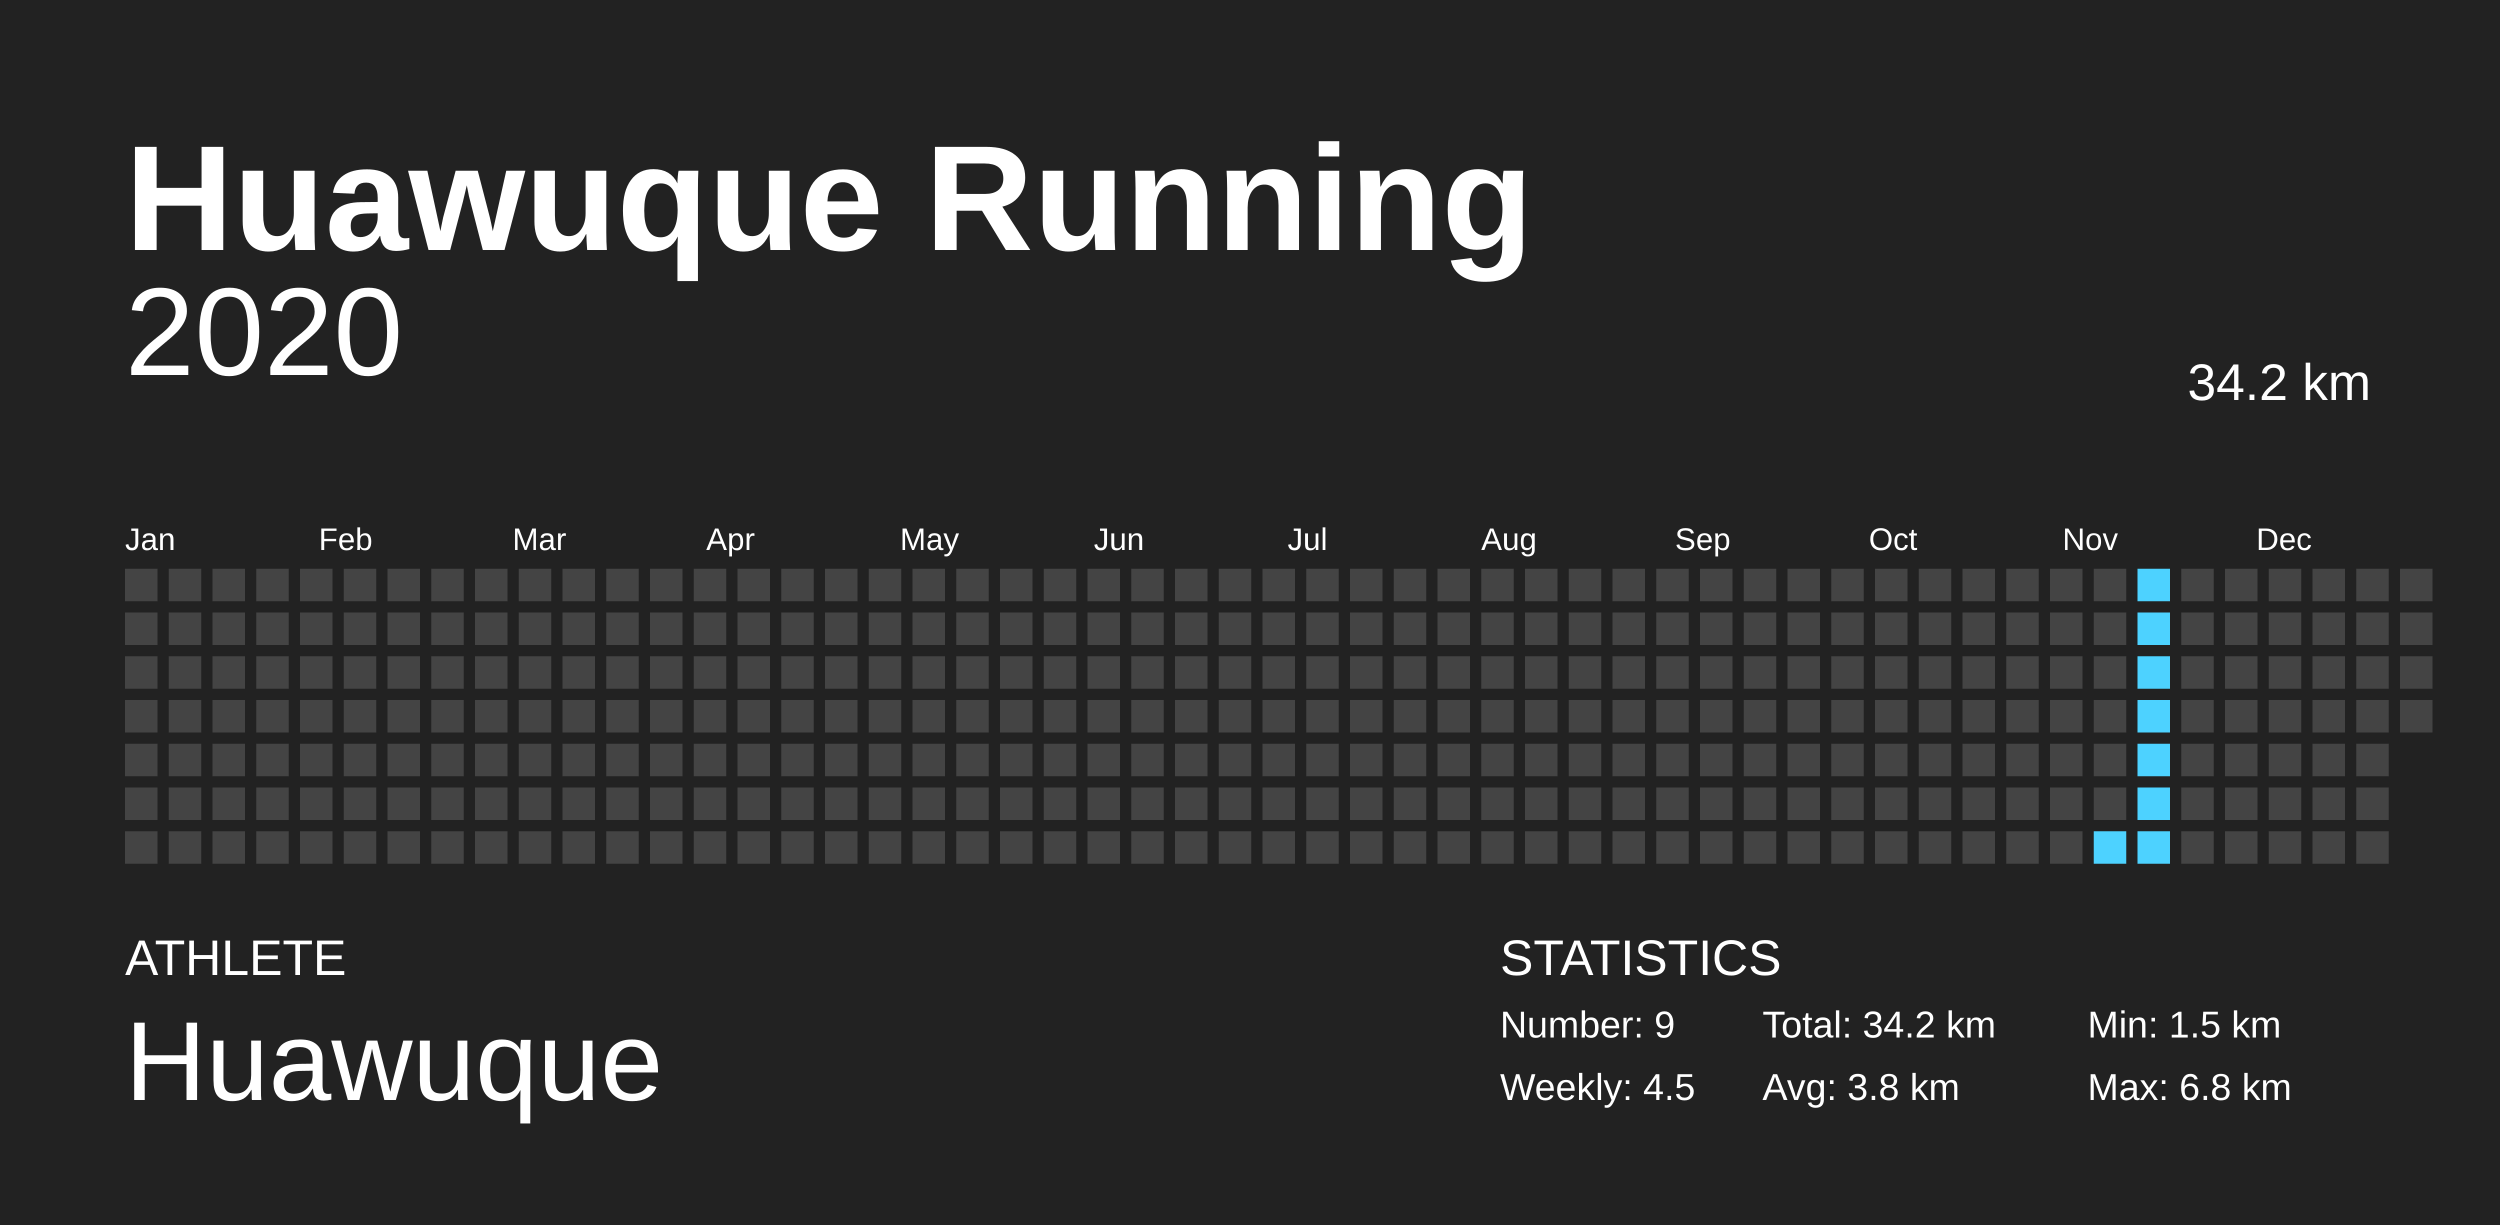
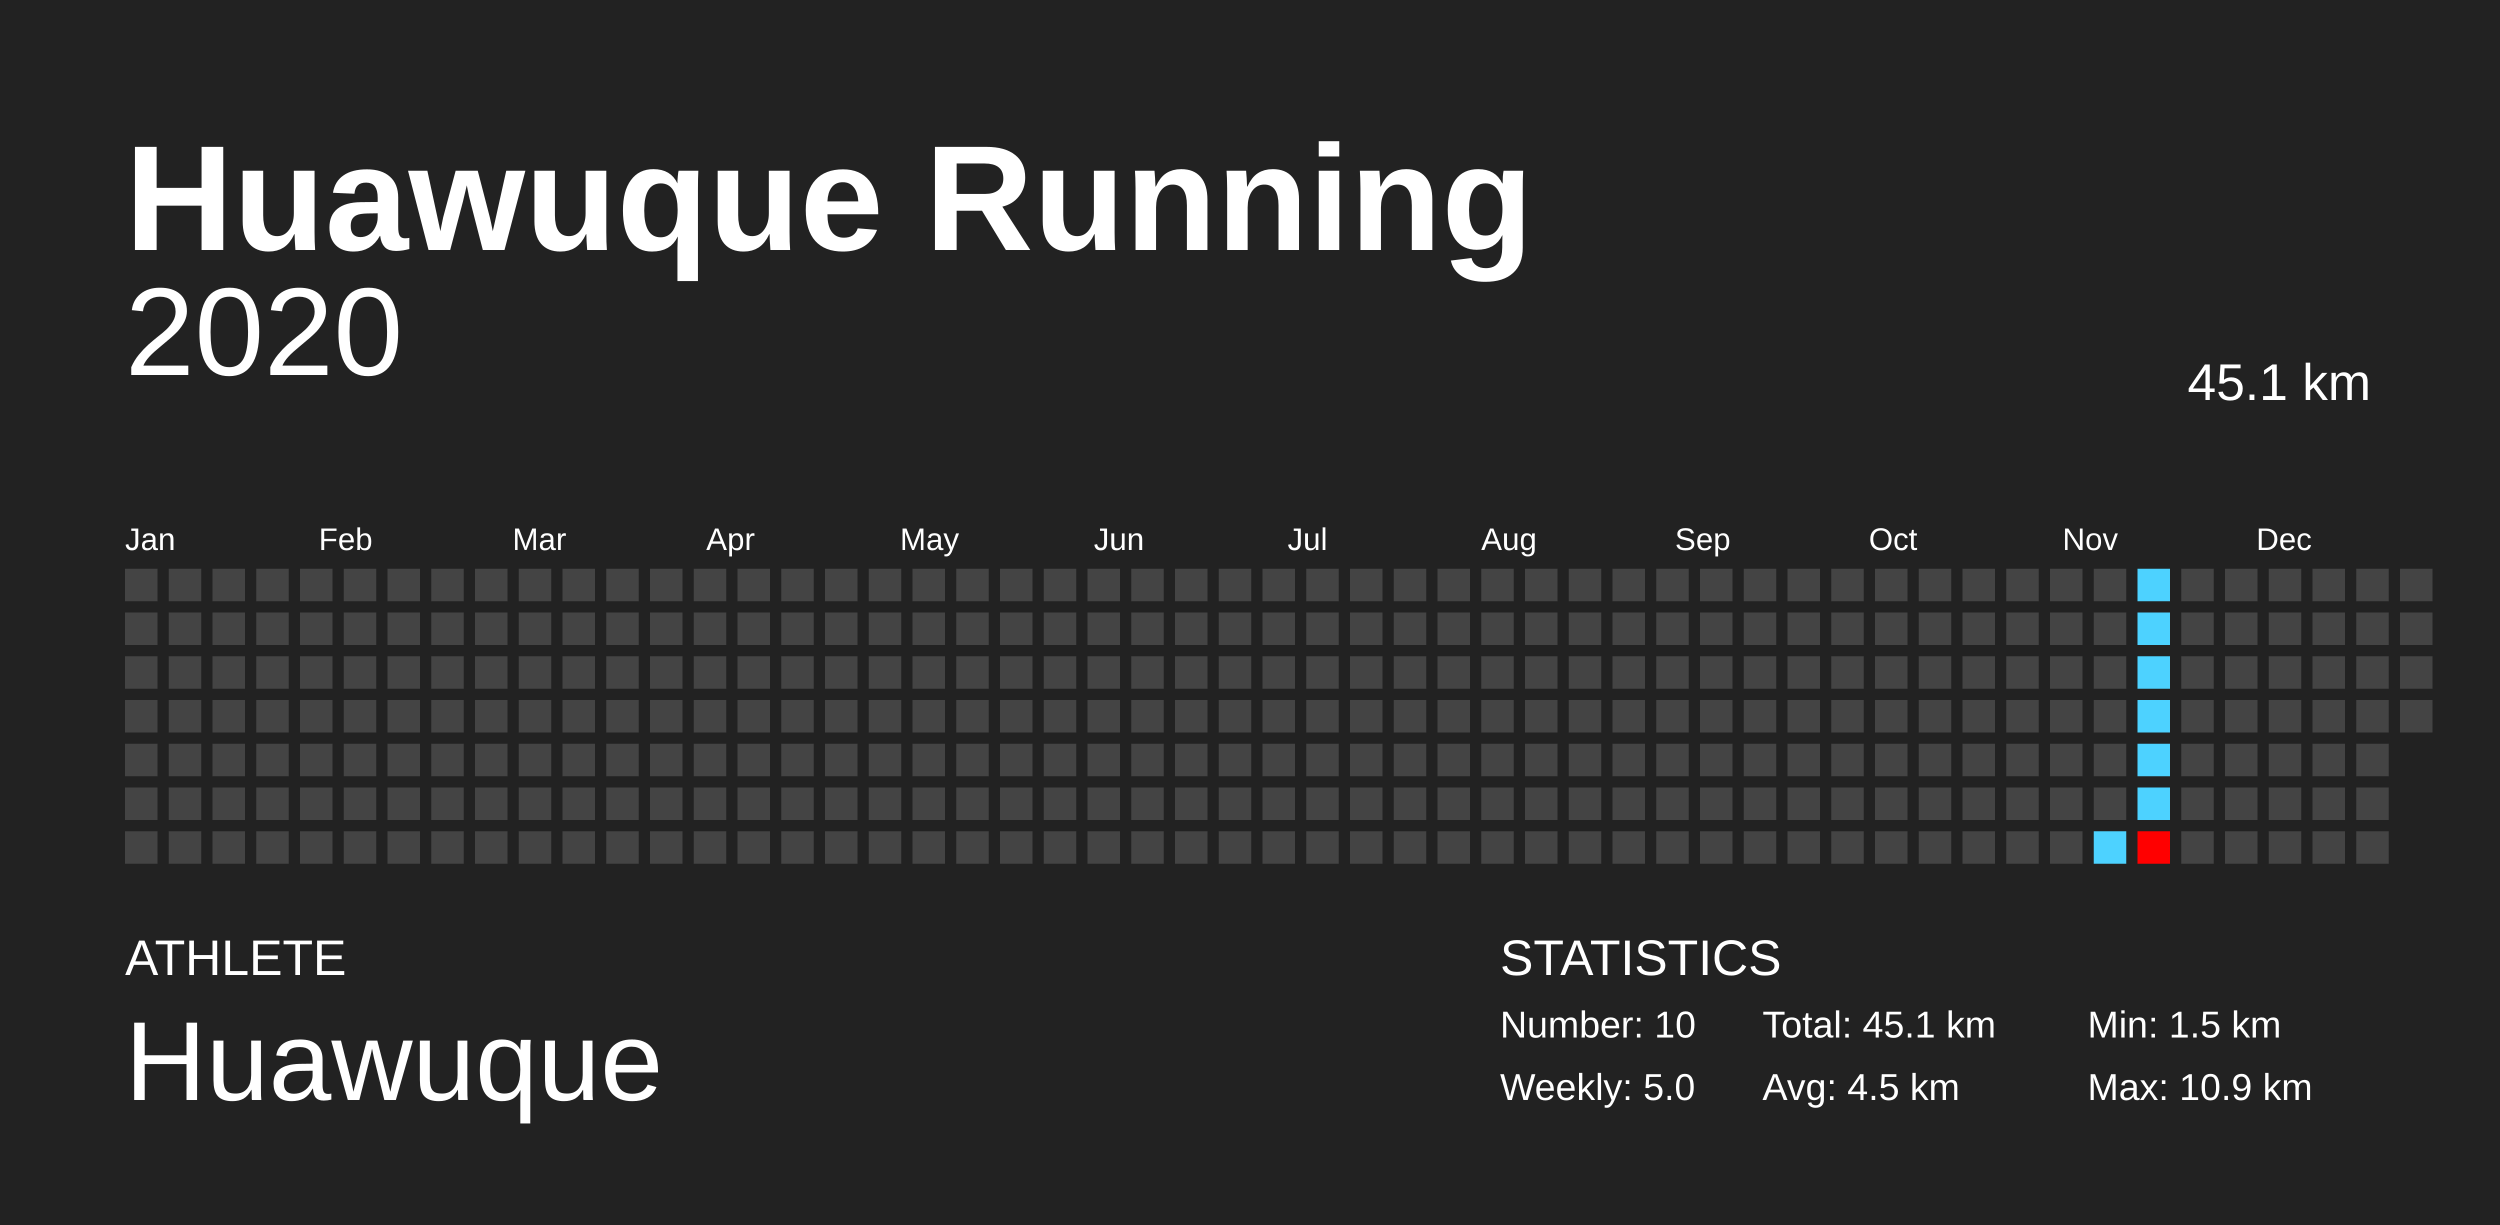
<svg xmlns="http://www.w3.org/2000/svg" baseProfile="full" height="98mm" version="1.1" viewBox="0,0,200,98" width="200mm">
  <defs />
  <rect fill="#222222" height="98" width="200" x="0" y="0" />
  <text fill="#FFFFFF" style="font-size:12px; font-family:Arial; font-weight:bold;" x="10" y="20">Huawuque Running</text>
  <text fill="#FFFFFF" style="font-size:4px; font-family:Arial" x="10" y="78">ATHLETE</text>
  <text fill="#FFFFFF" style="font-size:9px; font-family:Arial" x="10" y="88">Huawuque</text>
  <text fill="#FFFFFF" style="font-size:4px; font-family:Arial" x="120" y="78">STATISTICS</text>
-   <text fill="#FFFFFF" style="font-size:3px; font-family:Arial" x="120" y="83">Number: 9</text>
-   <text fill="#FFFFFF" style="font-size:3px; font-family:Arial" x="120" y="88">Weekly: 4.5</text>
-   <text fill="#FFFFFF" style="font-size:3px; font-family:Arial" x="141" y="83">Total: 34.2 km</text>
-   <text fill="#FFFFFF" style="font-size:3px; font-family:Arial" x="141" y="88">Avg: 3.8 km</text>
+   <text fill="#FFFFFF" style="font-size:3px; font-family:Arial" x="120" y="83">Number: 10</text>
+   <text fill="#FFFFFF" style="font-size:3px; font-family:Arial" x="120" y="88">Weekly: 5.0</text>
+   <text fill="#FFFFFF" style="font-size:3px; font-family:Arial" x="141" y="83">Total: 45.1 km</text>
+   <text fill="#FFFFFF" style="font-size:3px; font-family:Arial" x="141" y="88">Avg: 4.5 km</text>
  <text fill="#FFFFFF" style="font-size:3px; font-family:Arial" x="167" y="83">Min: 1.5 km</text>
-   <text fill="#FFFFFF" style="font-size:3px; font-family:Arial" x="167" y="88">Max: 6.8 km</text>
+   <text fill="#FFFFFF" style="font-size:3px; font-family:Arial" x="167" y="88">Max: 10.9 km</text>
  <text alignment-baseline="hanging" fill="#FFFFFF" style="font-size:10.0px; font-family:Arial;" x="10" y="30">2020</text>
-   <text alignment-baseline="hanging" fill="#FFFFFF" style="font-size:4.125px; font-family:Arial;" x="175" y="32">34.2 km</text>
+   <text alignment-baseline="hanging" fill="#FFFFFF" style="font-size:4.125px; font-family:Arial;" x="175" y="32">45.1 km</text>
  <text fill="#FFFFFF" style="font-size:2.5px; font-family:Arial" x="10.0" y="44">Jan</text>
  <text fill="#FFFFFF" style="font-size:2.5px; font-family:Arial" x="25.5" y="44">Feb</text>
  <text fill="#FFFFFF" style="font-size:2.5px; font-family:Arial" x="41.0" y="44">Mar</text>
  <text fill="#FFFFFF" style="font-size:2.5px; font-family:Arial" x="56.5" y="44">Apr</text>
  <text fill="#FFFFFF" style="font-size:2.5px; font-family:Arial" x="72.0" y="44">May</text>
  <text fill="#FFFFFF" style="font-size:2.5px; font-family:Arial" x="87.5" y="44">Jun</text>
  <text fill="#FFFFFF" style="font-size:2.5px; font-family:Arial" x="103.0" y="44">Jul</text>
  <text fill="#FFFFFF" style="font-size:2.5px; font-family:Arial" x="118.5" y="44">Aug</text>
  <text fill="#FFFFFF" style="font-size:2.5px; font-family:Arial" x="134.0" y="44">Sep</text>
  <text fill="#FFFFFF" style="font-size:2.5px; font-family:Arial" x="149.5" y="44">Oct</text>
  <text fill="#FFFFFF" style="font-size:2.5px; font-family:Arial" x="165.0" y="44">Nov</text>
  <text fill="#FFFFFF" style="font-size:2.5px; font-family:Arial" x="180.5" y="44">Dec</text>
  <rect fill="#444444" height="2.6" width="2.6" x="10.0" y="45.5" />
  <rect fill="#444444" height="2.6" width="2.6" x="10.0" y="49.0" />
  <rect fill="#444444" height="2.6" width="2.6" x="10.0" y="52.5" />
  <rect fill="#444444" height="2.6" width="2.6" x="10.0" y="56.0" />
  <rect fill="#444444" height="2.6" width="2.6" x="10.0" y="59.5" />
  <rect fill="#444444" height="2.6" width="2.6" x="10.0" y="63.0" />
  <rect fill="#444444" height="2.6" width="2.6" x="10.0" y="66.5" />
  <rect fill="#444444" height="2.6" width="2.6" x="13.5" y="45.5" />
  <rect fill="#444444" height="2.6" width="2.6" x="13.5" y="49.0" />
  <rect fill="#444444" height="2.6" width="2.6" x="13.5" y="52.5" />
  <rect fill="#444444" height="2.6" width="2.6" x="13.5" y="56.0" />
  <rect fill="#444444" height="2.6" width="2.6" x="13.5" y="59.5" />
  <rect fill="#444444" height="2.6" width="2.6" x="13.5" y="63.0" />
  <rect fill="#444444" height="2.6" width="2.6" x="13.5" y="66.5" />
  <rect fill="#444444" height="2.6" width="2.6" x="17.0" y="45.5" />
  <rect fill="#444444" height="2.6" width="2.6" x="17.0" y="49.0" />
  <rect fill="#444444" height="2.6" width="2.6" x="17.0" y="52.5" />
  <rect fill="#444444" height="2.6" width="2.6" x="17.0" y="56.0" />
  <rect fill="#444444" height="2.6" width="2.6" x="17.0" y="59.5" />
  <rect fill="#444444" height="2.6" width="2.6" x="17.0" y="63.0" />
  <rect fill="#444444" height="2.6" width="2.6" x="17.0" y="66.5" />
  <rect fill="#444444" height="2.6" width="2.6" x="20.5" y="45.5" />
  <rect fill="#444444" height="2.6" width="2.6" x="20.5" y="49.0" />
  <rect fill="#444444" height="2.6" width="2.6" x="20.5" y="52.5" />
  <rect fill="#444444" height="2.6" width="2.6" x="20.5" y="56.0" />
  <rect fill="#444444" height="2.6" width="2.6" x="20.5" y="59.5" />
  <rect fill="#444444" height="2.6" width="2.6" x="20.5" y="63.0" />
  <rect fill="#444444" height="2.6" width="2.6" x="20.5" y="66.5" />
  <rect fill="#444444" height="2.6" width="2.6" x="24.0" y="45.5" />
  <rect fill="#444444" height="2.6" width="2.6" x="24.0" y="49.0" />
  <rect fill="#444444" height="2.6" width="2.6" x="24.0" y="52.5" />
  <rect fill="#444444" height="2.6" width="2.6" x="24.0" y="56.0" />
  <rect fill="#444444" height="2.6" width="2.6" x="24.0" y="59.5" />
  <rect fill="#444444" height="2.6" width="2.6" x="24.0" y="63.0" />
  <rect fill="#444444" height="2.6" width="2.6" x="24.0" y="66.5" />
  <rect fill="#444444" height="2.6" width="2.6" x="27.5" y="45.5" />
  <rect fill="#444444" height="2.6" width="2.6" x="27.5" y="49.0" />
  <rect fill="#444444" height="2.6" width="2.6" x="27.5" y="52.5" />
  <rect fill="#444444" height="2.6" width="2.6" x="27.5" y="56.0" />
  <rect fill="#444444" height="2.6" width="2.6" x="27.5" y="59.5" />
  <rect fill="#444444" height="2.6" width="2.6" x="27.5" y="63.0" />
  <rect fill="#444444" height="2.6" width="2.6" x="27.5" y="66.5" />
  <rect fill="#444444" height="2.6" width="2.6" x="31.0" y="45.5" />
  <rect fill="#444444" height="2.6" width="2.6" x="31.0" y="49.0" />
  <rect fill="#444444" height="2.6" width="2.6" x="31.0" y="52.5" />
  <rect fill="#444444" height="2.6" width="2.6" x="31.0" y="56.0" />
  <rect fill="#444444" height="2.6" width="2.6" x="31.0" y="59.5" />
  <rect fill="#444444" height="2.6" width="2.6" x="31.0" y="63.0" />
  <rect fill="#444444" height="2.6" width="2.6" x="31.0" y="66.5" />
  <rect fill="#444444" height="2.6" width="2.6" x="34.5" y="45.5" />
  <rect fill="#444444" height="2.6" width="2.6" x="34.5" y="49.0" />
  <rect fill="#444444" height="2.6" width="2.6" x="34.5" y="52.5" />
  <rect fill="#444444" height="2.6" width="2.6" x="34.5" y="56.0" />
  <rect fill="#444444" height="2.6" width="2.6" x="34.5" y="59.5" />
  <rect fill="#444444" height="2.6" width="2.6" x="34.5" y="63.0" />
  <rect fill="#444444" height="2.6" width="2.6" x="34.5" y="66.5" />
  <rect fill="#444444" height="2.6" width="2.6" x="38.0" y="45.5" />
  <rect fill="#444444" height="2.6" width="2.6" x="38.0" y="49.0" />
  <rect fill="#444444" height="2.6" width="2.6" x="38.0" y="52.5" />
  <rect fill="#444444" height="2.6" width="2.6" x="38.0" y="56.0" />
  <rect fill="#444444" height="2.6" width="2.6" x="38.0" y="59.5" />
  <rect fill="#444444" height="2.6" width="2.6" x="38.0" y="63.0" />
  <rect fill="#444444" height="2.6" width="2.6" x="38.0" y="66.5" />
  <rect fill="#444444" height="2.6" width="2.6" x="41.5" y="45.5" />
  <rect fill="#444444" height="2.6" width="2.6" x="41.5" y="49.0" />
  <rect fill="#444444" height="2.6" width="2.6" x="41.5" y="52.5" />
  <rect fill="#444444" height="2.6" width="2.6" x="41.5" y="56.0" />
  <rect fill="#444444" height="2.6" width="2.6" x="41.5" y="59.5" />
  <rect fill="#444444" height="2.6" width="2.6" x="41.5" y="63.0" />
  <rect fill="#444444" height="2.6" width="2.6" x="41.5" y="66.5" />
  <rect fill="#444444" height="2.6" width="2.6" x="45.0" y="45.5" />
  <rect fill="#444444" height="2.6" width="2.6" x="45.0" y="49.0" />
  <rect fill="#444444" height="2.6" width="2.6" x="45.0" y="52.5" />
  <rect fill="#444444" height="2.6" width="2.6" x="45.0" y="56.0" />
  <rect fill="#444444" height="2.6" width="2.6" x="45.0" y="59.5" />
  <rect fill="#444444" height="2.6" width="2.6" x="45.0" y="63.0" />
  <rect fill="#444444" height="2.6" width="2.6" x="45.0" y="66.5" />
  <rect fill="#444444" height="2.6" width="2.6" x="48.5" y="45.5" />
  <rect fill="#444444" height="2.6" width="2.6" x="48.5" y="49.0" />
  <rect fill="#444444" height="2.6" width="2.6" x="48.5" y="52.5" />
  <rect fill="#444444" height="2.6" width="2.6" x="48.5" y="56.0" />
  <rect fill="#444444" height="2.6" width="2.6" x="48.5" y="59.5" />
  <rect fill="#444444" height="2.6" width="2.6" x="48.5" y="63.0" />
  <rect fill="#444444" height="2.6" width="2.6" x="48.5" y="66.5" />
  <rect fill="#444444" height="2.6" width="2.6" x="52.0" y="45.5" />
  <rect fill="#444444" height="2.6" width="2.6" x="52.0" y="49.0" />
  <rect fill="#444444" height="2.6" width="2.6" x="52.0" y="52.5" />
  <rect fill="#444444" height="2.6" width="2.6" x="52.0" y="56.0" />
  <rect fill="#444444" height="2.6" width="2.6" x="52.0" y="59.5" />
  <rect fill="#444444" height="2.6" width="2.6" x="52.0" y="63.0" />
  <rect fill="#444444" height="2.6" width="2.6" x="52.0" y="66.5" />
  <rect fill="#444444" height="2.6" width="2.6" x="55.5" y="45.5" />
  <rect fill="#444444" height="2.6" width="2.6" x="55.5" y="49.0" />
  <rect fill="#444444" height="2.6" width="2.6" x="55.5" y="52.5" />
  <rect fill="#444444" height="2.6" width="2.6" x="55.5" y="56.0" />
  <rect fill="#444444" height="2.6" width="2.6" x="55.5" y="59.5" />
  <rect fill="#444444" height="2.6" width="2.6" x="55.5" y="63.0" />
  <rect fill="#444444" height="2.6" width="2.6" x="55.5" y="66.5" />
  <rect fill="#444444" height="2.6" width="2.6" x="59.0" y="45.5" />
  <rect fill="#444444" height="2.6" width="2.6" x="59.0" y="49.0" />
  <rect fill="#444444" height="2.6" width="2.6" x="59.0" y="52.5" />
  <rect fill="#444444" height="2.6" width="2.6" x="59.0" y="56.0" />
  <rect fill="#444444" height="2.6" width="2.6" x="59.0" y="59.5" />
  <rect fill="#444444" height="2.6" width="2.6" x="59.0" y="63.0" />
  <rect fill="#444444" height="2.6" width="2.6" x="59.0" y="66.5" />
  <rect fill="#444444" height="2.6" width="2.6" x="62.5" y="45.5" />
  <rect fill="#444444" height="2.6" width="2.6" x="62.5" y="49.0" />
  <rect fill="#444444" height="2.6" width="2.6" x="62.5" y="52.5" />
  <rect fill="#444444" height="2.6" width="2.6" x="62.5" y="56.0" />
  <rect fill="#444444" height="2.6" width="2.6" x="62.5" y="59.5" />
  <rect fill="#444444" height="2.6" width="2.6" x="62.5" y="63.0" />
  <rect fill="#444444" height="2.6" width="2.6" x="62.5" y="66.5" />
  <rect fill="#444444" height="2.6" width="2.6" x="66.0" y="45.5" />
  <rect fill="#444444" height="2.6" width="2.6" x="66.0" y="49.0" />
  <rect fill="#444444" height="2.6" width="2.6" x="66.0" y="52.5" />
  <rect fill="#444444" height="2.6" width="2.6" x="66.0" y="56.0" />
  <rect fill="#444444" height="2.6" width="2.6" x="66.0" y="59.5" />
  <rect fill="#444444" height="2.6" width="2.6" x="66.0" y="63.0" />
  <rect fill="#444444" height="2.6" width="2.6" x="66.0" y="66.5" />
  <rect fill="#444444" height="2.6" width="2.6" x="69.5" y="45.5" />
  <rect fill="#444444" height="2.6" width="2.6" x="69.5" y="49.0" />
  <rect fill="#444444" height="2.6" width="2.6" x="69.5" y="52.5" />
  <rect fill="#444444" height="2.6" width="2.6" x="69.5" y="56.0" />
  <rect fill="#444444" height="2.6" width="2.6" x="69.5" y="59.5" />
  <rect fill="#444444" height="2.6" width="2.6" x="69.5" y="63.0" />
  <rect fill="#444444" height="2.6" width="2.6" x="69.5" y="66.5" />
  <rect fill="#444444" height="2.6" width="2.6" x="73.0" y="45.5" />
  <rect fill="#444444" height="2.6" width="2.6" x="73.0" y="49.0" />
  <rect fill="#444444" height="2.6" width="2.6" x="73.0" y="52.5" />
  <rect fill="#444444" height="2.6" width="2.6" x="73.0" y="56.0" />
  <rect fill="#444444" height="2.6" width="2.6" x="73.0" y="59.5" />
  <rect fill="#444444" height="2.6" width="2.6" x="73.0" y="63.0" />
  <rect fill="#444444" height="2.6" width="2.6" x="73.0" y="66.5" />
  <rect fill="#444444" height="2.6" width="2.6" x="76.5" y="45.5" />
  <rect fill="#444444" height="2.6" width="2.6" x="76.5" y="49.0" />
  <rect fill="#444444" height="2.6" width="2.6" x="76.5" y="52.5" />
  <rect fill="#444444" height="2.6" width="2.6" x="76.5" y="56.0" />
  <rect fill="#444444" height="2.6" width="2.6" x="76.5" y="59.5" />
  <rect fill="#444444" height="2.6" width="2.6" x="76.5" y="63.0" />
  <rect fill="#444444" height="2.6" width="2.6" x="76.5" y="66.5" />
  <rect fill="#444444" height="2.6" width="2.6" x="80.0" y="45.5" />
  <rect fill="#444444" height="2.6" width="2.6" x="80.0" y="49.0" />
  <rect fill="#444444" height="2.6" width="2.6" x="80.0" y="52.5" />
  <rect fill="#444444" height="2.6" width="2.6" x="80.0" y="56.0" />
  <rect fill="#444444" height="2.6" width="2.6" x="80.0" y="59.5" />
  <rect fill="#444444" height="2.6" width="2.6" x="80.0" y="63.0" />
  <rect fill="#444444" height="2.6" width="2.6" x="80.0" y="66.5" />
  <rect fill="#444444" height="2.6" width="2.6" x="83.5" y="45.5" />
  <rect fill="#444444" height="2.6" width="2.6" x="83.5" y="49.0" />
  <rect fill="#444444" height="2.6" width="2.6" x="83.5" y="52.5" />
  <rect fill="#444444" height="2.6" width="2.6" x="83.5" y="56.0" />
  <rect fill="#444444" height="2.6" width="2.6" x="83.5" y="59.5" />
  <rect fill="#444444" height="2.6" width="2.6" x="83.5" y="63.0" />
  <rect fill="#444444" height="2.6" width="2.6" x="83.5" y="66.5" />
  <rect fill="#444444" height="2.6" width="2.6" x="87.0" y="45.5" />
  <rect fill="#444444" height="2.6" width="2.6" x="87.0" y="49.0" />
  <rect fill="#444444" height="2.6" width="2.6" x="87.0" y="52.5" />
  <rect fill="#444444" height="2.6" width="2.6" x="87.0" y="56.0" />
  <rect fill="#444444" height="2.6" width="2.6" x="87.0" y="59.5" />
  <rect fill="#444444" height="2.6" width="2.6" x="87.0" y="63.0" />
  <rect fill="#444444" height="2.6" width="2.6" x="87.0" y="66.5" />
  <rect fill="#444444" height="2.6" width="2.6" x="90.5" y="45.5" />
  <rect fill="#444444" height="2.6" width="2.6" x="90.5" y="49.0" />
  <rect fill="#444444" height="2.6" width="2.6" x="90.5" y="52.5" />
  <rect fill="#444444" height="2.6" width="2.6" x="90.5" y="56.0" />
  <rect fill="#444444" height="2.6" width="2.6" x="90.5" y="59.5" />
  <rect fill="#444444" height="2.6" width="2.6" x="90.5" y="63.0" />
  <rect fill="#444444" height="2.6" width="2.6" x="90.5" y="66.5" />
  <rect fill="#444444" height="2.6" width="2.6" x="94.0" y="45.5" />
  <rect fill="#444444" height="2.6" width="2.6" x="94.0" y="49.0" />
  <rect fill="#444444" height="2.6" width="2.6" x="94.0" y="52.5" />
  <rect fill="#444444" height="2.6" width="2.6" x="94.0" y="56.0" />
  <rect fill="#444444" height="2.6" width="2.6" x="94.0" y="59.5" />
  <rect fill="#444444" height="2.6" width="2.6" x="94.0" y="63.0" />
  <rect fill="#444444" height="2.6" width="2.6" x="94.0" y="66.5" />
  <rect fill="#444444" height="2.6" width="2.6" x="97.5" y="45.5" />
  <rect fill="#444444" height="2.6" width="2.6" x="97.5" y="49.0" />
  <rect fill="#444444" height="2.6" width="2.6" x="97.5" y="52.5" />
  <rect fill="#444444" height="2.6" width="2.6" x="97.5" y="56.0" />
  <rect fill="#444444" height="2.6" width="2.6" x="97.5" y="59.5" />
  <rect fill="#444444" height="2.6" width="2.6" x="97.5" y="63.0" />
  <rect fill="#444444" height="2.6" width="2.6" x="97.5" y="66.5" />
  <rect fill="#444444" height="2.6" width="2.6" x="101.0" y="45.5" />
  <rect fill="#444444" height="2.6" width="2.6" x="101.0" y="49.0" />
  <rect fill="#444444" height="2.6" width="2.6" x="101.0" y="52.5" />
  <rect fill="#444444" height="2.6" width="2.6" x="101.0" y="56.0" />
  <rect fill="#444444" height="2.6" width="2.6" x="101.0" y="59.5" />
  <rect fill="#444444" height="2.6" width="2.6" x="101.0" y="63.0" />
  <rect fill="#444444" height="2.6" width="2.6" x="101.0" y="66.5" />
  <rect fill="#444444" height="2.6" width="2.6" x="104.5" y="45.5" />
  <rect fill="#444444" height="2.6" width="2.6" x="104.5" y="49.0" />
  <rect fill="#444444" height="2.6" width="2.6" x="104.5" y="52.5" />
  <rect fill="#444444" height="2.6" width="2.6" x="104.5" y="56.0" />
  <rect fill="#444444" height="2.6" width="2.6" x="104.5" y="59.5" />
  <rect fill="#444444" height="2.6" width="2.6" x="104.5" y="63.0" />
  <rect fill="#444444" height="2.6" width="2.6" x="104.5" y="66.5" />
  <rect fill="#444444" height="2.6" width="2.6" x="108.0" y="45.5" />
  <rect fill="#444444" height="2.6" width="2.6" x="108.0" y="49.0" />
  <rect fill="#444444" height="2.6" width="2.6" x="108.0" y="52.5" />
  <rect fill="#444444" height="2.6" width="2.6" x="108.0" y="56.0" />
  <rect fill="#444444" height="2.6" width="2.6" x="108.0" y="59.5" />
  <rect fill="#444444" height="2.6" width="2.6" x="108.0" y="63.0" />
  <rect fill="#444444" height="2.6" width="2.6" x="108.0" y="66.5" />
  <rect fill="#444444" height="2.6" width="2.6" x="111.5" y="45.5" />
  <rect fill="#444444" height="2.6" width="2.6" x="111.5" y="49.0" />
  <rect fill="#444444" height="2.6" width="2.6" x="111.5" y="52.5" />
  <rect fill="#444444" height="2.6" width="2.6" x="111.5" y="56.0" />
  <rect fill="#444444" height="2.6" width="2.6" x="111.5" y="59.5" />
  <rect fill="#444444" height="2.6" width="2.6" x="111.5" y="63.0" />
  <rect fill="#444444" height="2.6" width="2.6" x="111.5" y="66.5" />
  <rect fill="#444444" height="2.6" width="2.6" x="115.0" y="45.5" />
  <rect fill="#444444" height="2.6" width="2.6" x="115.0" y="49.0" />
  <rect fill="#444444" height="2.6" width="2.6" x="115.0" y="52.5" />
  <rect fill="#444444" height="2.6" width="2.6" x="115.0" y="56.0" />
  <rect fill="#444444" height="2.6" width="2.6" x="115.0" y="59.5" />
  <rect fill="#444444" height="2.6" width="2.6" x="115.0" y="63.0" />
  <rect fill="#444444" height="2.6" width="2.6" x="115.0" y="66.5" />
  <rect fill="#444444" height="2.6" width="2.6" x="118.5" y="45.5" />
  <rect fill="#444444" height="2.6" width="2.6" x="118.5" y="49.0" />
  <rect fill="#444444" height="2.6" width="2.6" x="118.5" y="52.5" />
  <rect fill="#444444" height="2.6" width="2.6" x="118.5" y="56.0" />
  <rect fill="#444444" height="2.6" width="2.6" x="118.5" y="59.5" />
  <rect fill="#444444" height="2.6" width="2.6" x="118.5" y="63.0" />
  <rect fill="#444444" height="2.6" width="2.6" x="118.5" y="66.5" />
  <rect fill="#444444" height="2.6" width="2.6" x="122.0" y="45.5" />
  <rect fill="#444444" height="2.6" width="2.6" x="122.0" y="49.0" />
  <rect fill="#444444" height="2.6" width="2.6" x="122.0" y="52.5" />
  <rect fill="#444444" height="2.6" width="2.6" x="122.0" y="56.0" />
  <rect fill="#444444" height="2.6" width="2.6" x="122.0" y="59.5" />
  <rect fill="#444444" height="2.6" width="2.6" x="122.0" y="63.0" />
  <rect fill="#444444" height="2.6" width="2.6" x="122.0" y="66.5" />
  <rect fill="#444444" height="2.6" width="2.6" x="125.5" y="45.5" />
  <rect fill="#444444" height="2.6" width="2.6" x="125.5" y="49.0" />
  <rect fill="#444444" height="2.6" width="2.6" x="125.5" y="52.5" />
  <rect fill="#444444" height="2.6" width="2.6" x="125.5" y="56.0" />
  <rect fill="#444444" height="2.6" width="2.6" x="125.5" y="59.5" />
  <rect fill="#444444" height="2.6" width="2.6" x="125.5" y="63.0" />
  <rect fill="#444444" height="2.6" width="2.6" x="125.5" y="66.5" />
  <rect fill="#444444" height="2.6" width="2.6" x="129.0" y="45.5" />
  <rect fill="#444444" height="2.6" width="2.6" x="129.0" y="49.0" />
  <rect fill="#444444" height="2.6" width="2.6" x="129.0" y="52.5" />
  <rect fill="#444444" height="2.6" width="2.6" x="129.0" y="56.0" />
  <rect fill="#444444" height="2.6" width="2.6" x="129.0" y="59.5" />
  <rect fill="#444444" height="2.6" width="2.6" x="129.0" y="63.0" />
  <rect fill="#444444" height="2.6" width="2.6" x="129.0" y="66.5" />
  <rect fill="#444444" height="2.6" width="2.6" x="132.5" y="45.5" />
  <rect fill="#444444" height="2.6" width="2.6" x="132.5" y="49.0" />
  <rect fill="#444444" height="2.6" width="2.6" x="132.5" y="52.5" />
  <rect fill="#444444" height="2.6" width="2.6" x="132.5" y="56.0" />
  <rect fill="#444444" height="2.6" width="2.6" x="132.5" y="59.5" />
  <rect fill="#444444" height="2.6" width="2.6" x="132.5" y="63.0" />
  <rect fill="#444444" height="2.6" width="2.6" x="132.5" y="66.5" />
  <rect fill="#444444" height="2.6" width="2.6" x="136.0" y="45.5" />
  <rect fill="#444444" height="2.6" width="2.6" x="136.0" y="49.0" />
  <rect fill="#444444" height="2.6" width="2.6" x="136.0" y="52.5" />
  <rect fill="#444444" height="2.6" width="2.6" x="136.0" y="56.0" />
  <rect fill="#444444" height="2.6" width="2.6" x="136.0" y="59.5" />
  <rect fill="#444444" height="2.6" width="2.6" x="136.0" y="63.0" />
  <rect fill="#444444" height="2.6" width="2.6" x="136.0" y="66.5" />
  <rect fill="#444444" height="2.6" width="2.6" x="139.5" y="45.5" />
  <rect fill="#444444" height="2.6" width="2.6" x="139.5" y="49.0" />
  <rect fill="#444444" height="2.6" width="2.6" x="139.5" y="52.5" />
  <rect fill="#444444" height="2.6" width="2.6" x="139.5" y="56.0" />
  <rect fill="#444444" height="2.6" width="2.6" x="139.5" y="59.5" />
  <rect fill="#444444" height="2.6" width="2.6" x="139.5" y="63.0" />
  <rect fill="#444444" height="2.6" width="2.6" x="139.5" y="66.5" />
  <rect fill="#444444" height="2.6" width="2.6" x="143.0" y="45.5" />
  <rect fill="#444444" height="2.6" width="2.6" x="143.0" y="49.0" />
  <rect fill="#444444" height="2.6" width="2.6" x="143.0" y="52.5" />
  <rect fill="#444444" height="2.6" width="2.6" x="143.0" y="56.0" />
  <rect fill="#444444" height="2.6" width="2.6" x="143.0" y="59.5" />
  <rect fill="#444444" height="2.6" width="2.6" x="143.0" y="63.0" />
  <rect fill="#444444" height="2.6" width="2.6" x="143.0" y="66.5" />
  <rect fill="#444444" height="2.6" width="2.6" x="146.5" y="45.5" />
  <rect fill="#444444" height="2.6" width="2.6" x="146.5" y="49.0" />
  <rect fill="#444444" height="2.6" width="2.6" x="146.5" y="52.5" />
  <rect fill="#444444" height="2.6" width="2.6" x="146.5" y="56.0" />
  <rect fill="#444444" height="2.6" width="2.6" x="146.5" y="59.5" />
  <rect fill="#444444" height="2.6" width="2.6" x="146.5" y="63.0" />
  <rect fill="#444444" height="2.6" width="2.6" x="146.5" y="66.5" />
  <rect fill="#444444" height="2.6" width="2.6" x="150.0" y="45.5" />
  <rect fill="#444444" height="2.6" width="2.6" x="150.0" y="49.0" />
  <rect fill="#444444" height="2.6" width="2.6" x="150.0" y="52.5" />
  <rect fill="#444444" height="2.6" width="2.6" x="150.0" y="56.0" />
  <rect fill="#444444" height="2.6" width="2.6" x="150.0" y="59.5" />
  <rect fill="#444444" height="2.6" width="2.6" x="150.0" y="63.0" />
  <rect fill="#444444" height="2.6" width="2.6" x="150.0" y="66.5" />
  <rect fill="#444444" height="2.6" width="2.6" x="153.5" y="45.5" />
  <rect fill="#444444" height="2.6" width="2.6" x="153.5" y="49.0" />
  <rect fill="#444444" height="2.6" width="2.6" x="153.5" y="52.5" />
  <rect fill="#444444" height="2.6" width="2.6" x="153.5" y="56.0" />
  <rect fill="#444444" height="2.6" width="2.6" x="153.5" y="59.5" />
  <rect fill="#444444" height="2.6" width="2.6" x="153.5" y="63.0" />
  <rect fill="#444444" height="2.6" width="2.6" x="153.5" y="66.5" />
  <rect fill="#444444" height="2.6" width="2.6" x="157.0" y="45.5" />
  <rect fill="#444444" height="2.6" width="2.6" x="157.0" y="49.0" />
  <rect fill="#444444" height="2.6" width="2.6" x="157.0" y="52.5" />
  <rect fill="#444444" height="2.6" width="2.6" x="157.0" y="56.0" />
  <rect fill="#444444" height="2.6" width="2.6" x="157.0" y="59.5" />
  <rect fill="#444444" height="2.6" width="2.6" x="157.0" y="63.0" />
  <rect fill="#444444" height="2.6" width="2.6" x="157.0" y="66.5" />
  <rect fill="#444444" height="2.6" width="2.6" x="160.5" y="45.5" />
  <rect fill="#444444" height="2.6" width="2.6" x="160.5" y="49.0" />
  <rect fill="#444444" height="2.6" width="2.6" x="160.5" y="52.5" />
  <rect fill="#444444" height="2.6" width="2.6" x="160.5" y="56.0" />
  <rect fill="#444444" height="2.6" width="2.6" x="160.5" y="59.5" />
  <rect fill="#444444" height="2.6" width="2.6" x="160.5" y="63.0" />
  <rect fill="#444444" height="2.6" width="2.6" x="160.5" y="66.5" />
  <rect fill="#444444" height="2.6" width="2.6" x="164.0" y="45.5" />
  <rect fill="#444444" height="2.6" width="2.6" x="164.0" y="49.0" />
  <rect fill="#444444" height="2.6" width="2.6" x="164.0" y="52.5" />
  <rect fill="#444444" height="2.6" width="2.6" x="164.0" y="56.0" />
  <rect fill="#444444" height="2.6" width="2.6" x="164.0" y="59.5" />
  <rect fill="#444444" height="2.6" width="2.6" x="164.0" y="63.0" />
  <rect fill="#444444" height="2.6" width="2.6" x="164.0" y="66.5" />
  <rect fill="#444444" height="2.6" width="2.6" x="167.5" y="45.5" />
  <rect fill="#444444" height="2.6" width="2.6" x="167.5" y="49.0" />
  <rect fill="#444444" height="2.6" width="2.6" x="167.5" y="52.5" />
  <rect fill="#444444" height="2.6" width="2.6" x="167.5" y="56.0" />
  <rect fill="#444444" height="2.6" width="2.6" x="167.5" y="59.5" />
  <rect fill="#444444" height="2.6" width="2.6" x="167.5" y="63.0" />
  <rect fill="#4dd2ff" height="2.6" width="2.6" x="167.5" y="66.5" />
  <rect fill="#4dd2ff" height="2.6" width="2.6" x="171.0" y="45.5" />
  <rect fill="#4dd2ff" height="2.6" width="2.6" x="171.0" y="49.0" />
  <rect fill="#4dd2ff" height="2.6" width="2.6" x="171.0" y="52.5" />
  <rect fill="#4dd2ff" height="2.6" width="2.6" x="171.0" y="56.0" />
  <rect fill="#4dd2ff" height="2.6" width="2.6" x="171.0" y="59.5" />
  <rect fill="#4dd2ff" height="2.6" width="2.6" x="171.0" y="63.0" />
-   <rect fill="#4dd2ff" height="2.6" width="2.6" x="171.0" y="66.5" />
+   <rect fill="#ff0000" height="2.6" width="2.6" x="171.0" y="66.5" />
  <rect fill="#444444" height="2.6" width="2.6" x="174.5" y="45.5" />
  <rect fill="#444444" height="2.6" width="2.6" x="174.5" y="49.0" />
  <rect fill="#444444" height="2.6" width="2.6" x="174.5" y="52.5" />
  <rect fill="#444444" height="2.6" width="2.6" x="174.5" y="56.0" />
  <rect fill="#444444" height="2.6" width="2.6" x="174.5" y="59.5" />
  <rect fill="#444444" height="2.6" width="2.6" x="174.5" y="63.0" />
  <rect fill="#444444" height="2.6" width="2.6" x="174.5" y="66.5" />
  <rect fill="#444444" height="2.6" width="2.6" x="178.0" y="45.5" />
  <rect fill="#444444" height="2.6" width="2.6" x="178.0" y="49.0" />
  <rect fill="#444444" height="2.6" width="2.6" x="178.0" y="52.5" />
  <rect fill="#444444" height="2.6" width="2.6" x="178.0" y="56.0" />
  <rect fill="#444444" height="2.6" width="2.6" x="178.0" y="59.5" />
  <rect fill="#444444" height="2.6" width="2.6" x="178.0" y="63.0" />
  <rect fill="#444444" height="2.6" width="2.6" x="178.0" y="66.5" />
  <rect fill="#444444" height="2.6" width="2.6" x="181.5" y="45.5" />
  <rect fill="#444444" height="2.6" width="2.6" x="181.5" y="49.0" />
  <rect fill="#444444" height="2.6" width="2.6" x="181.5" y="52.5" />
  <rect fill="#444444" height="2.6" width="2.6" x="181.5" y="56.0" />
  <rect fill="#444444" height="2.6" width="2.6" x="181.5" y="59.5" />
  <rect fill="#444444" height="2.6" width="2.6" x="181.5" y="63.0" />
  <rect fill="#444444" height="2.6" width="2.6" x="181.5" y="66.5" />
  <rect fill="#444444" height="2.6" width="2.6" x="185.0" y="45.5" />
  <rect fill="#444444" height="2.6" width="2.6" x="185.0" y="49.0" />
  <rect fill="#444444" height="2.6" width="2.6" x="185.0" y="52.5" />
  <rect fill="#444444" height="2.6" width="2.6" x="185.0" y="56.0" />
  <rect fill="#444444" height="2.6" width="2.6" x="185.0" y="59.5" />
  <rect fill="#444444" height="2.6" width="2.6" x="185.0" y="63.0" />
  <rect fill="#444444" height="2.6" width="2.6" x="185.0" y="66.5" />
  <rect fill="#444444" height="2.6" width="2.6" x="188.5" y="45.5" />
  <rect fill="#444444" height="2.6" width="2.6" x="188.5" y="49.0" />
  <rect fill="#444444" height="2.6" width="2.6" x="188.5" y="52.5" />
  <rect fill="#444444" height="2.6" width="2.6" x="188.5" y="56.0" />
  <rect fill="#444444" height="2.6" width="2.6" x="188.5" y="59.5" />
  <rect fill="#444444" height="2.6" width="2.6" x="188.5" y="63.0" />
  <rect fill="#444444" height="2.6" width="2.6" x="188.5" y="66.5" />
  <rect fill="#444444" height="2.6" width="2.6" x="192.0" y="45.5" />
  <rect fill="#444444" height="2.6" width="2.6" x="192.0" y="49.0" />
  <rect fill="#444444" height="2.6" width="2.6" x="192.0" y="52.5" />
  <rect fill="#444444" height="2.6" width="2.6" x="192.0" y="56.0" />
</svg>
